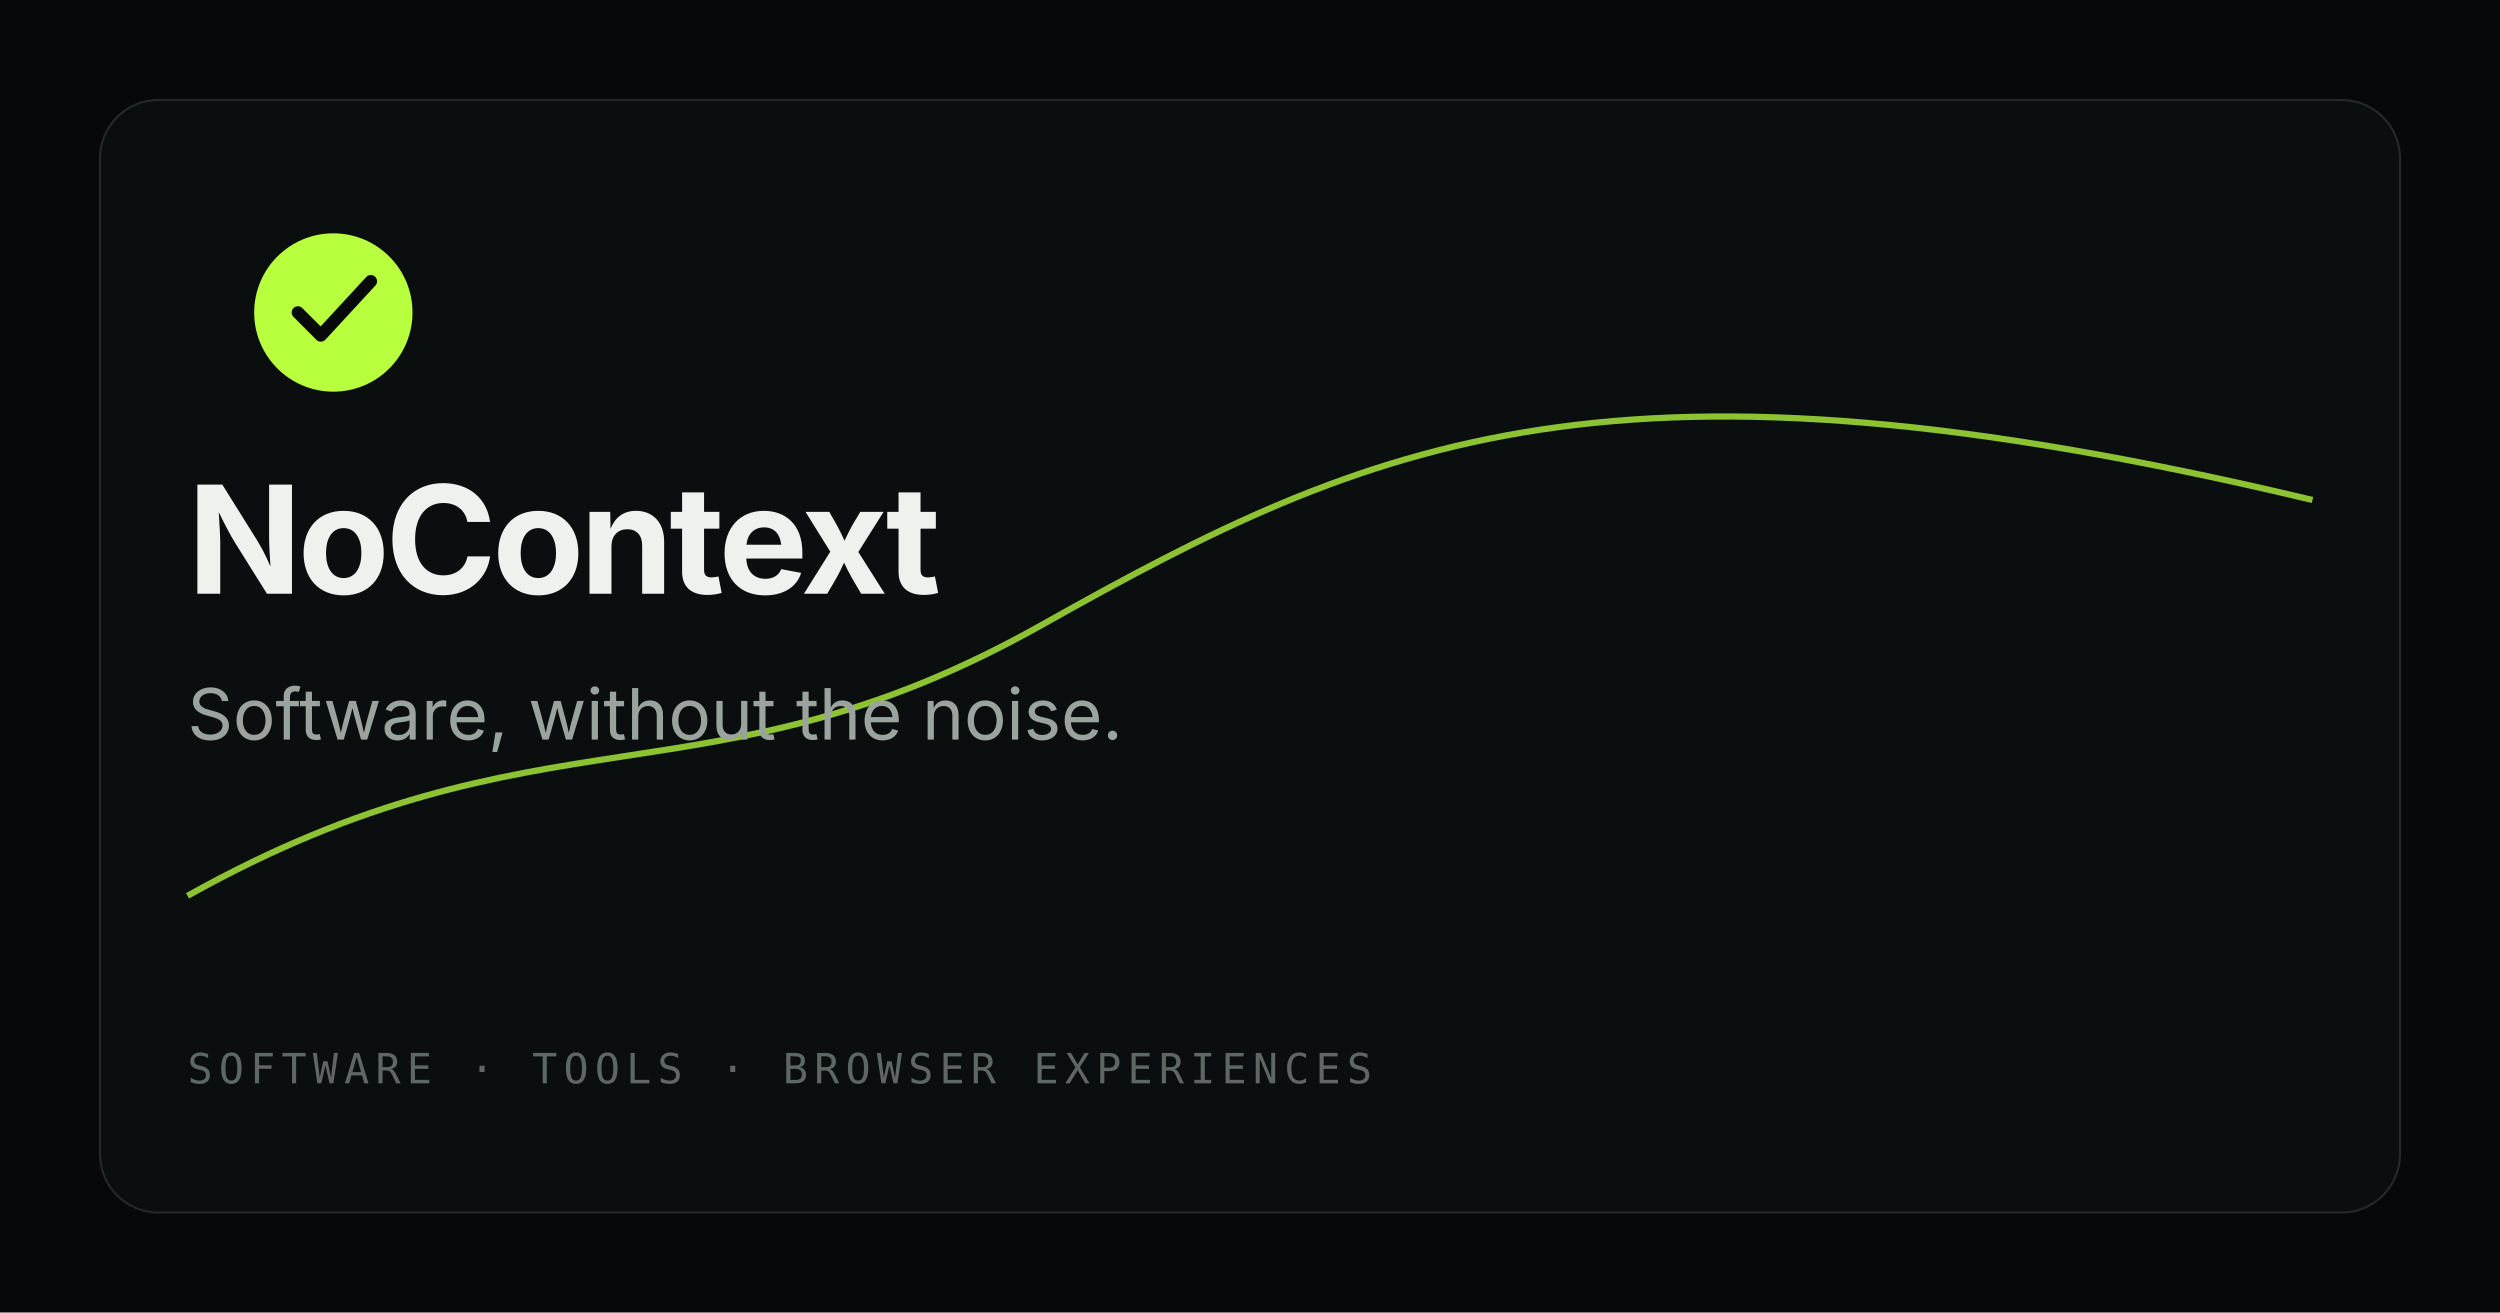
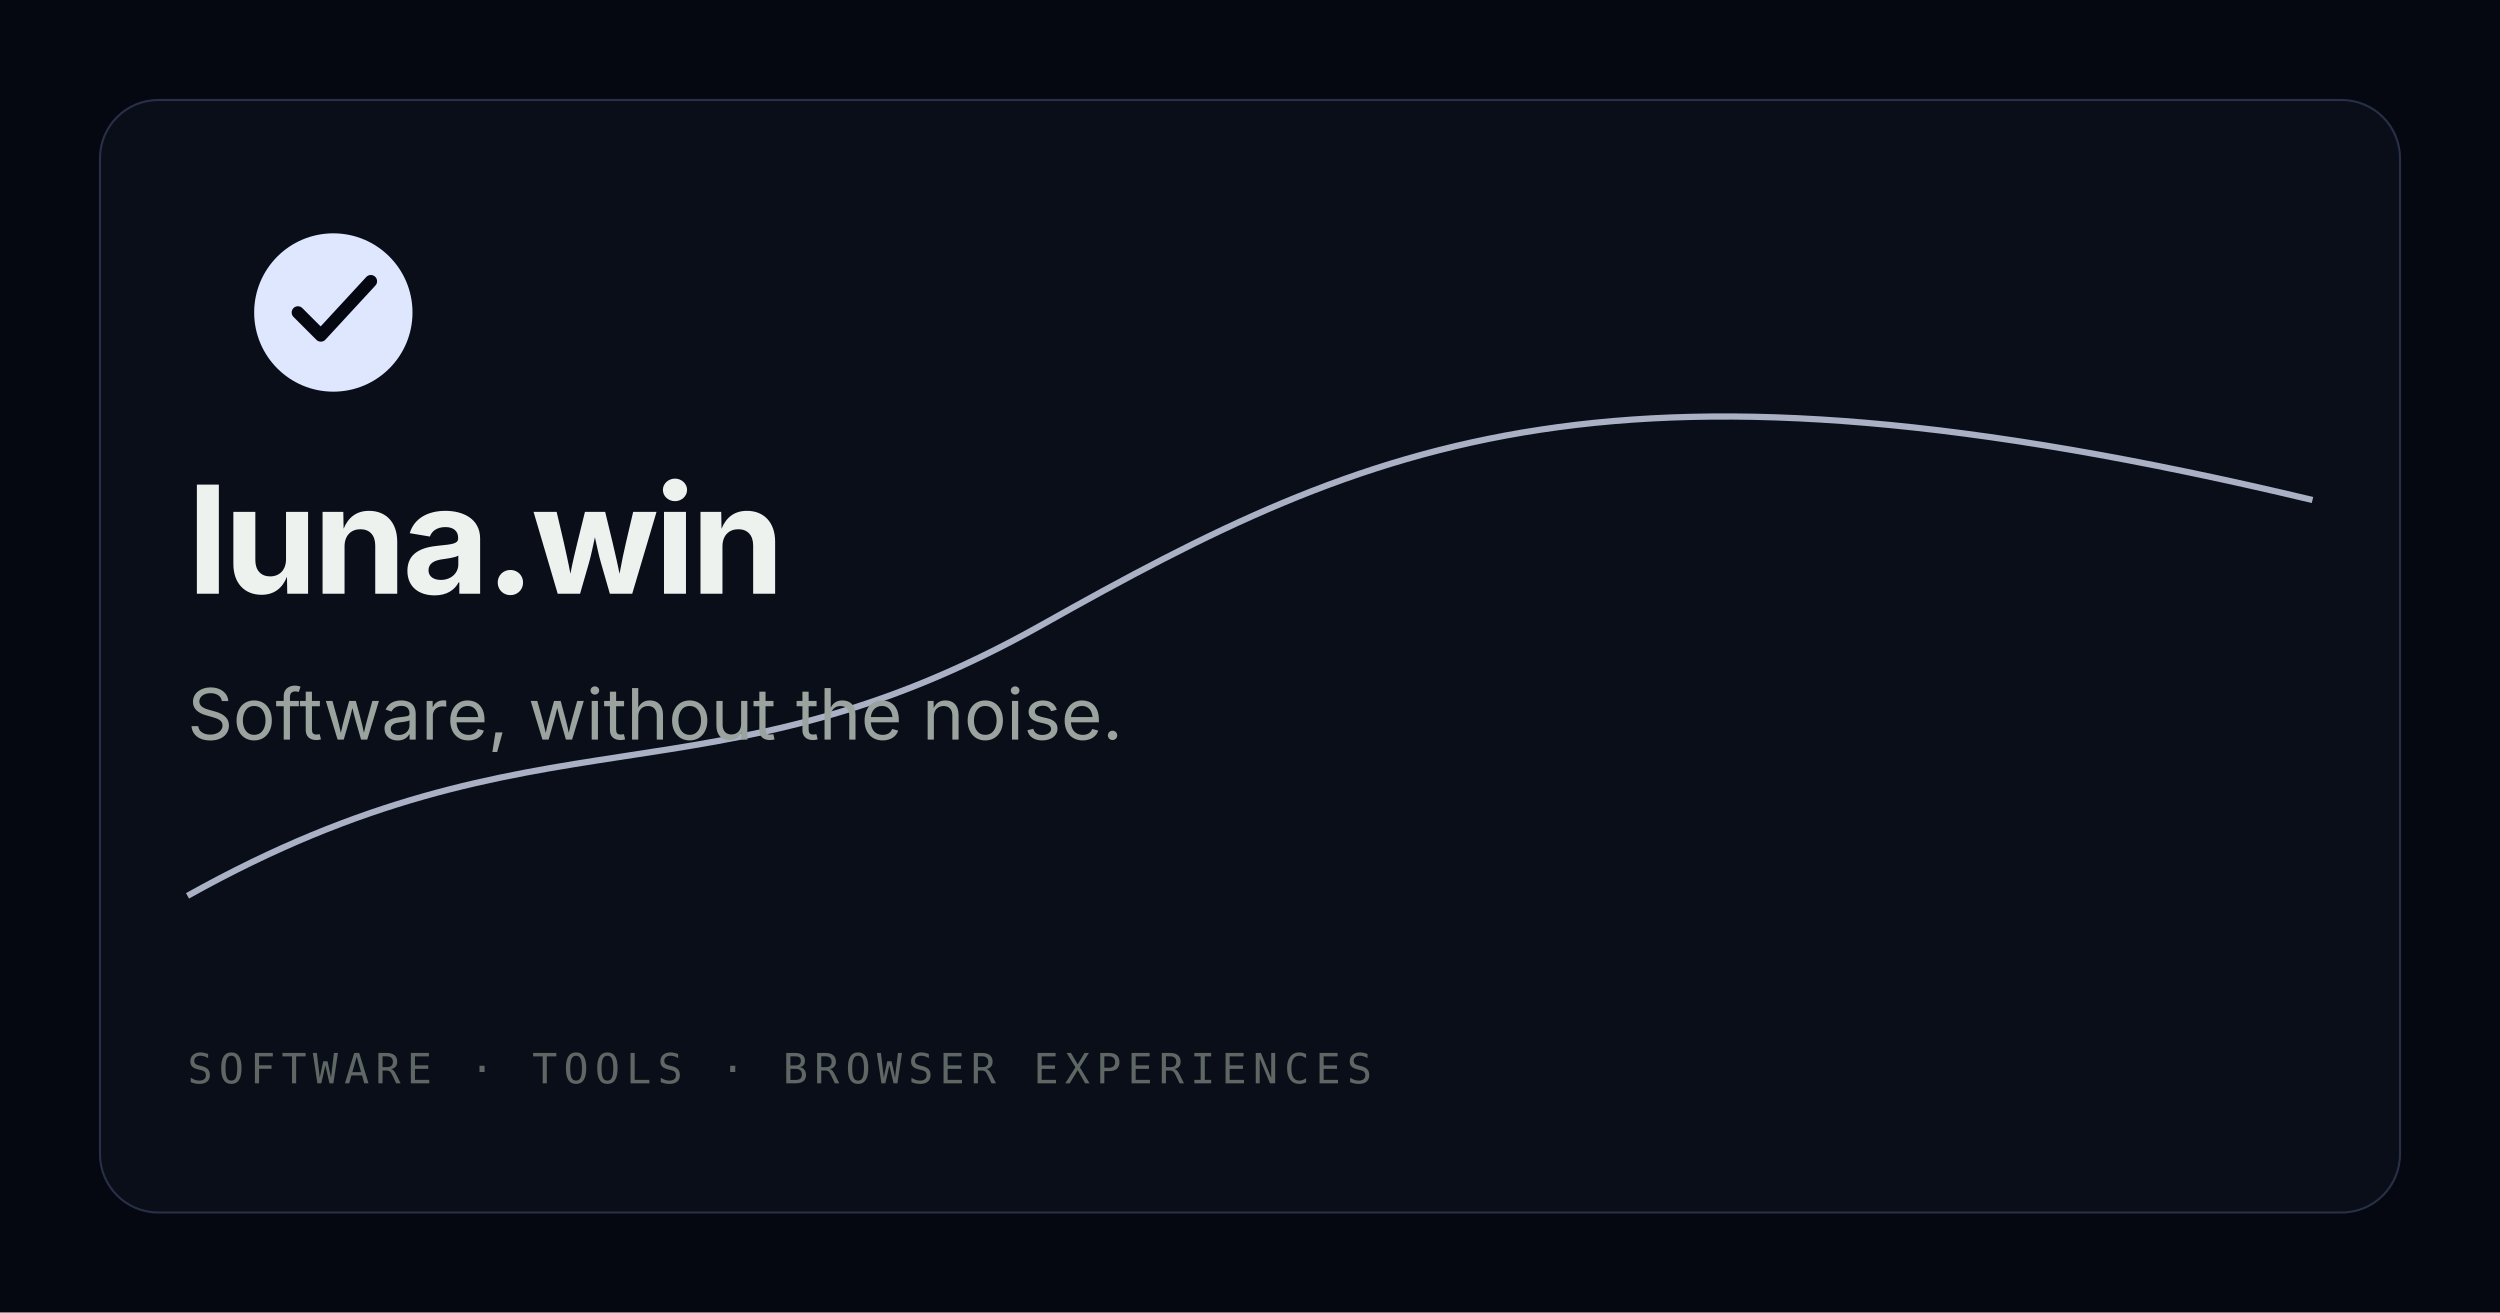
<svg xmlns="http://www.w3.org/2000/svg" width="1200" height="630" viewBox="0 0 1200 630" role="img" aria-labelledby="title desc">
-   <rect width="1200" height="630" fill="#070809" />
-   <rect x="48" y="48" width="1104" height="534" rx="28" fill="#0b0e0f" stroke="#242a27" />
-   <path d="M90 430C260 335 340 390 500 300S775 160 1110 240" fill="none" stroke="#b8ff3d" stroke-width="3" opacity=".75" />
-   <circle cx="160" cy="150" r="38" fill="#b8ff3d" />
-   <path d="M143 150l11 11 24-26" fill="none" stroke="#070809" stroke-width="6" stroke-linecap="round" stroke-linejoin="round" />
-   <text x="90" y="285" fill="#eef2ef" font-family="Inter,Arial,sans-serif" font-size="72" font-weight="700" letter-spacing="-2">NoContext</text>
+   <rect width="1200" height="630" fill="#050711" />
+   <rect x="48" y="48" width="1104" height="534" rx="28" fill="#0a0e19" stroke="#283047" />
+   <path d="M90 430C260 335 340 390 500 300S775 160 1110 240" fill="none" stroke="#dfe7ff" stroke-width="3" opacity=".75" />
+   <circle cx="160" cy="150" r="38" fill="#dfe7ff" />
+   <path d="M143 150l11 11 24-26" fill="none" stroke="#050711" stroke-width="6" stroke-linecap="round" stroke-linejoin="round" />
+   <text x="90" y="285" fill="#eef2ef" font-family="Inter,Arial,sans-serif" font-size="72" font-weight="700" letter-spacing="-2">luna.win</text>
  <text x="90" y="355" fill="#9aa39e" font-family="Inter,Arial,sans-serif" font-size="34">Software, without the noise.</text>
  <text x="90" y="520" fill="#5e6763" font-family="ui-monospace,Menlo,monospace" font-size="20" letter-spacing="3">SOFTWARE · TOOLS · BROWSER EXPERIENCES</text>
</svg>
